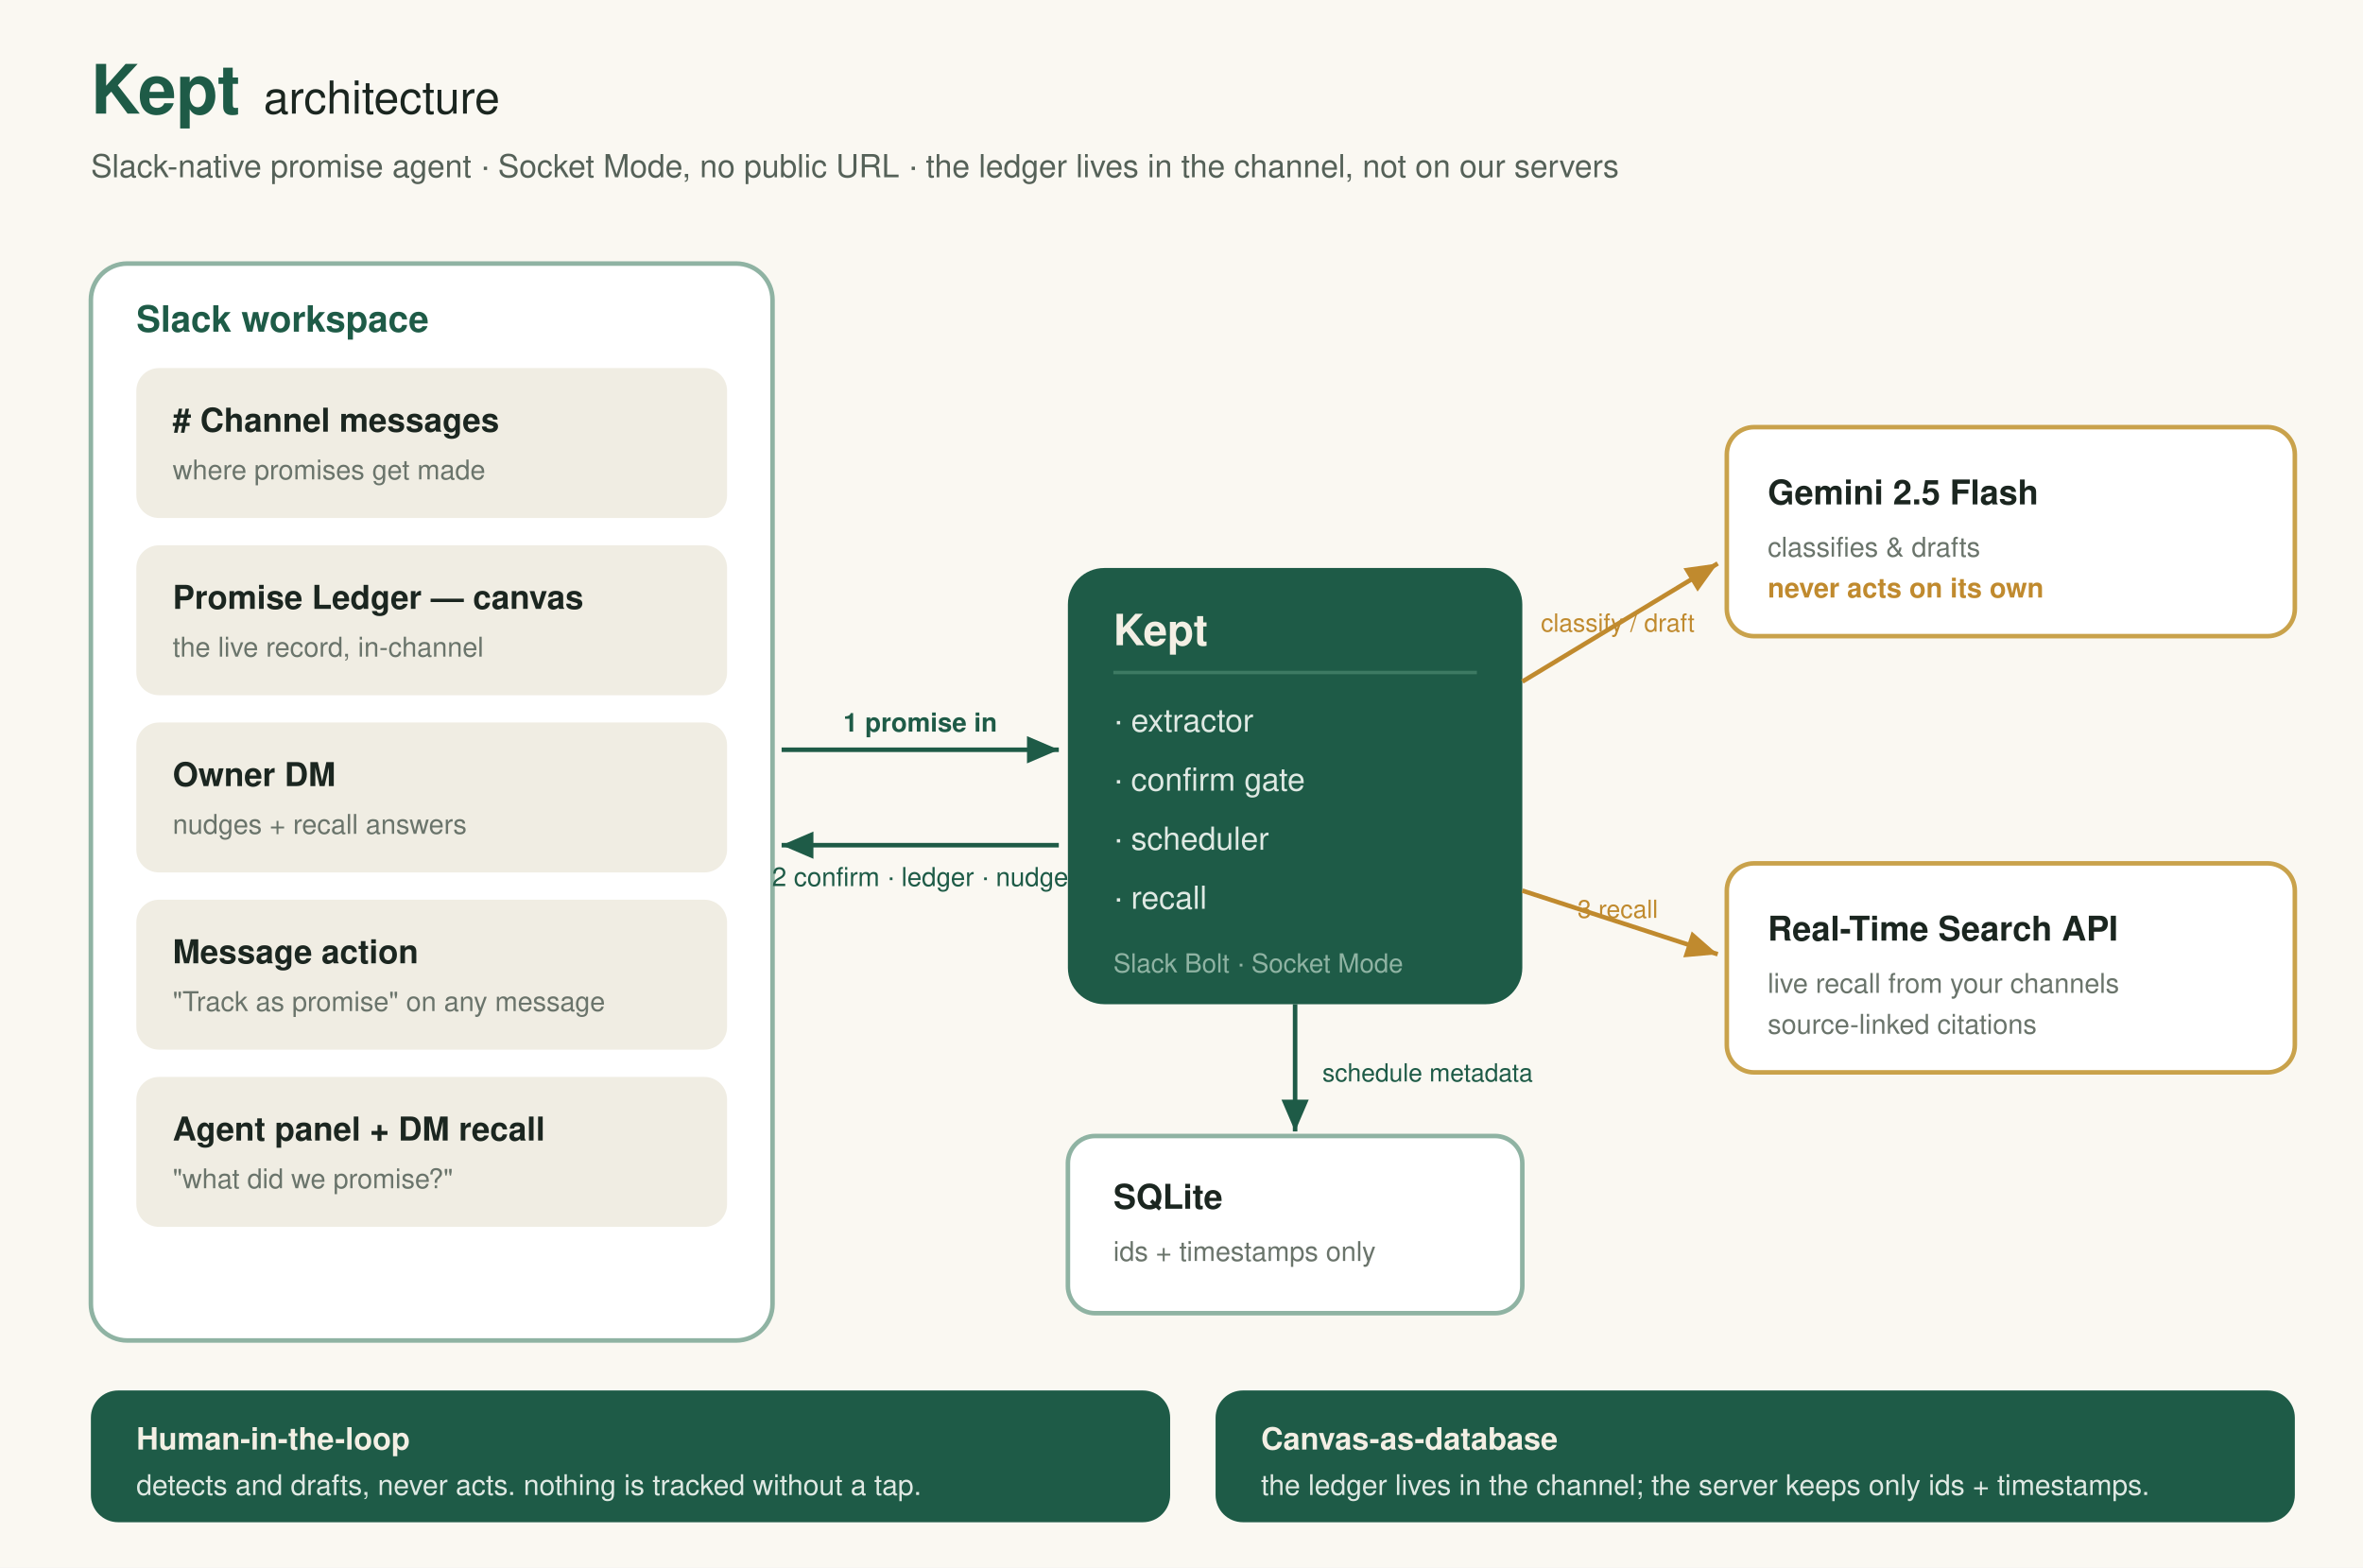
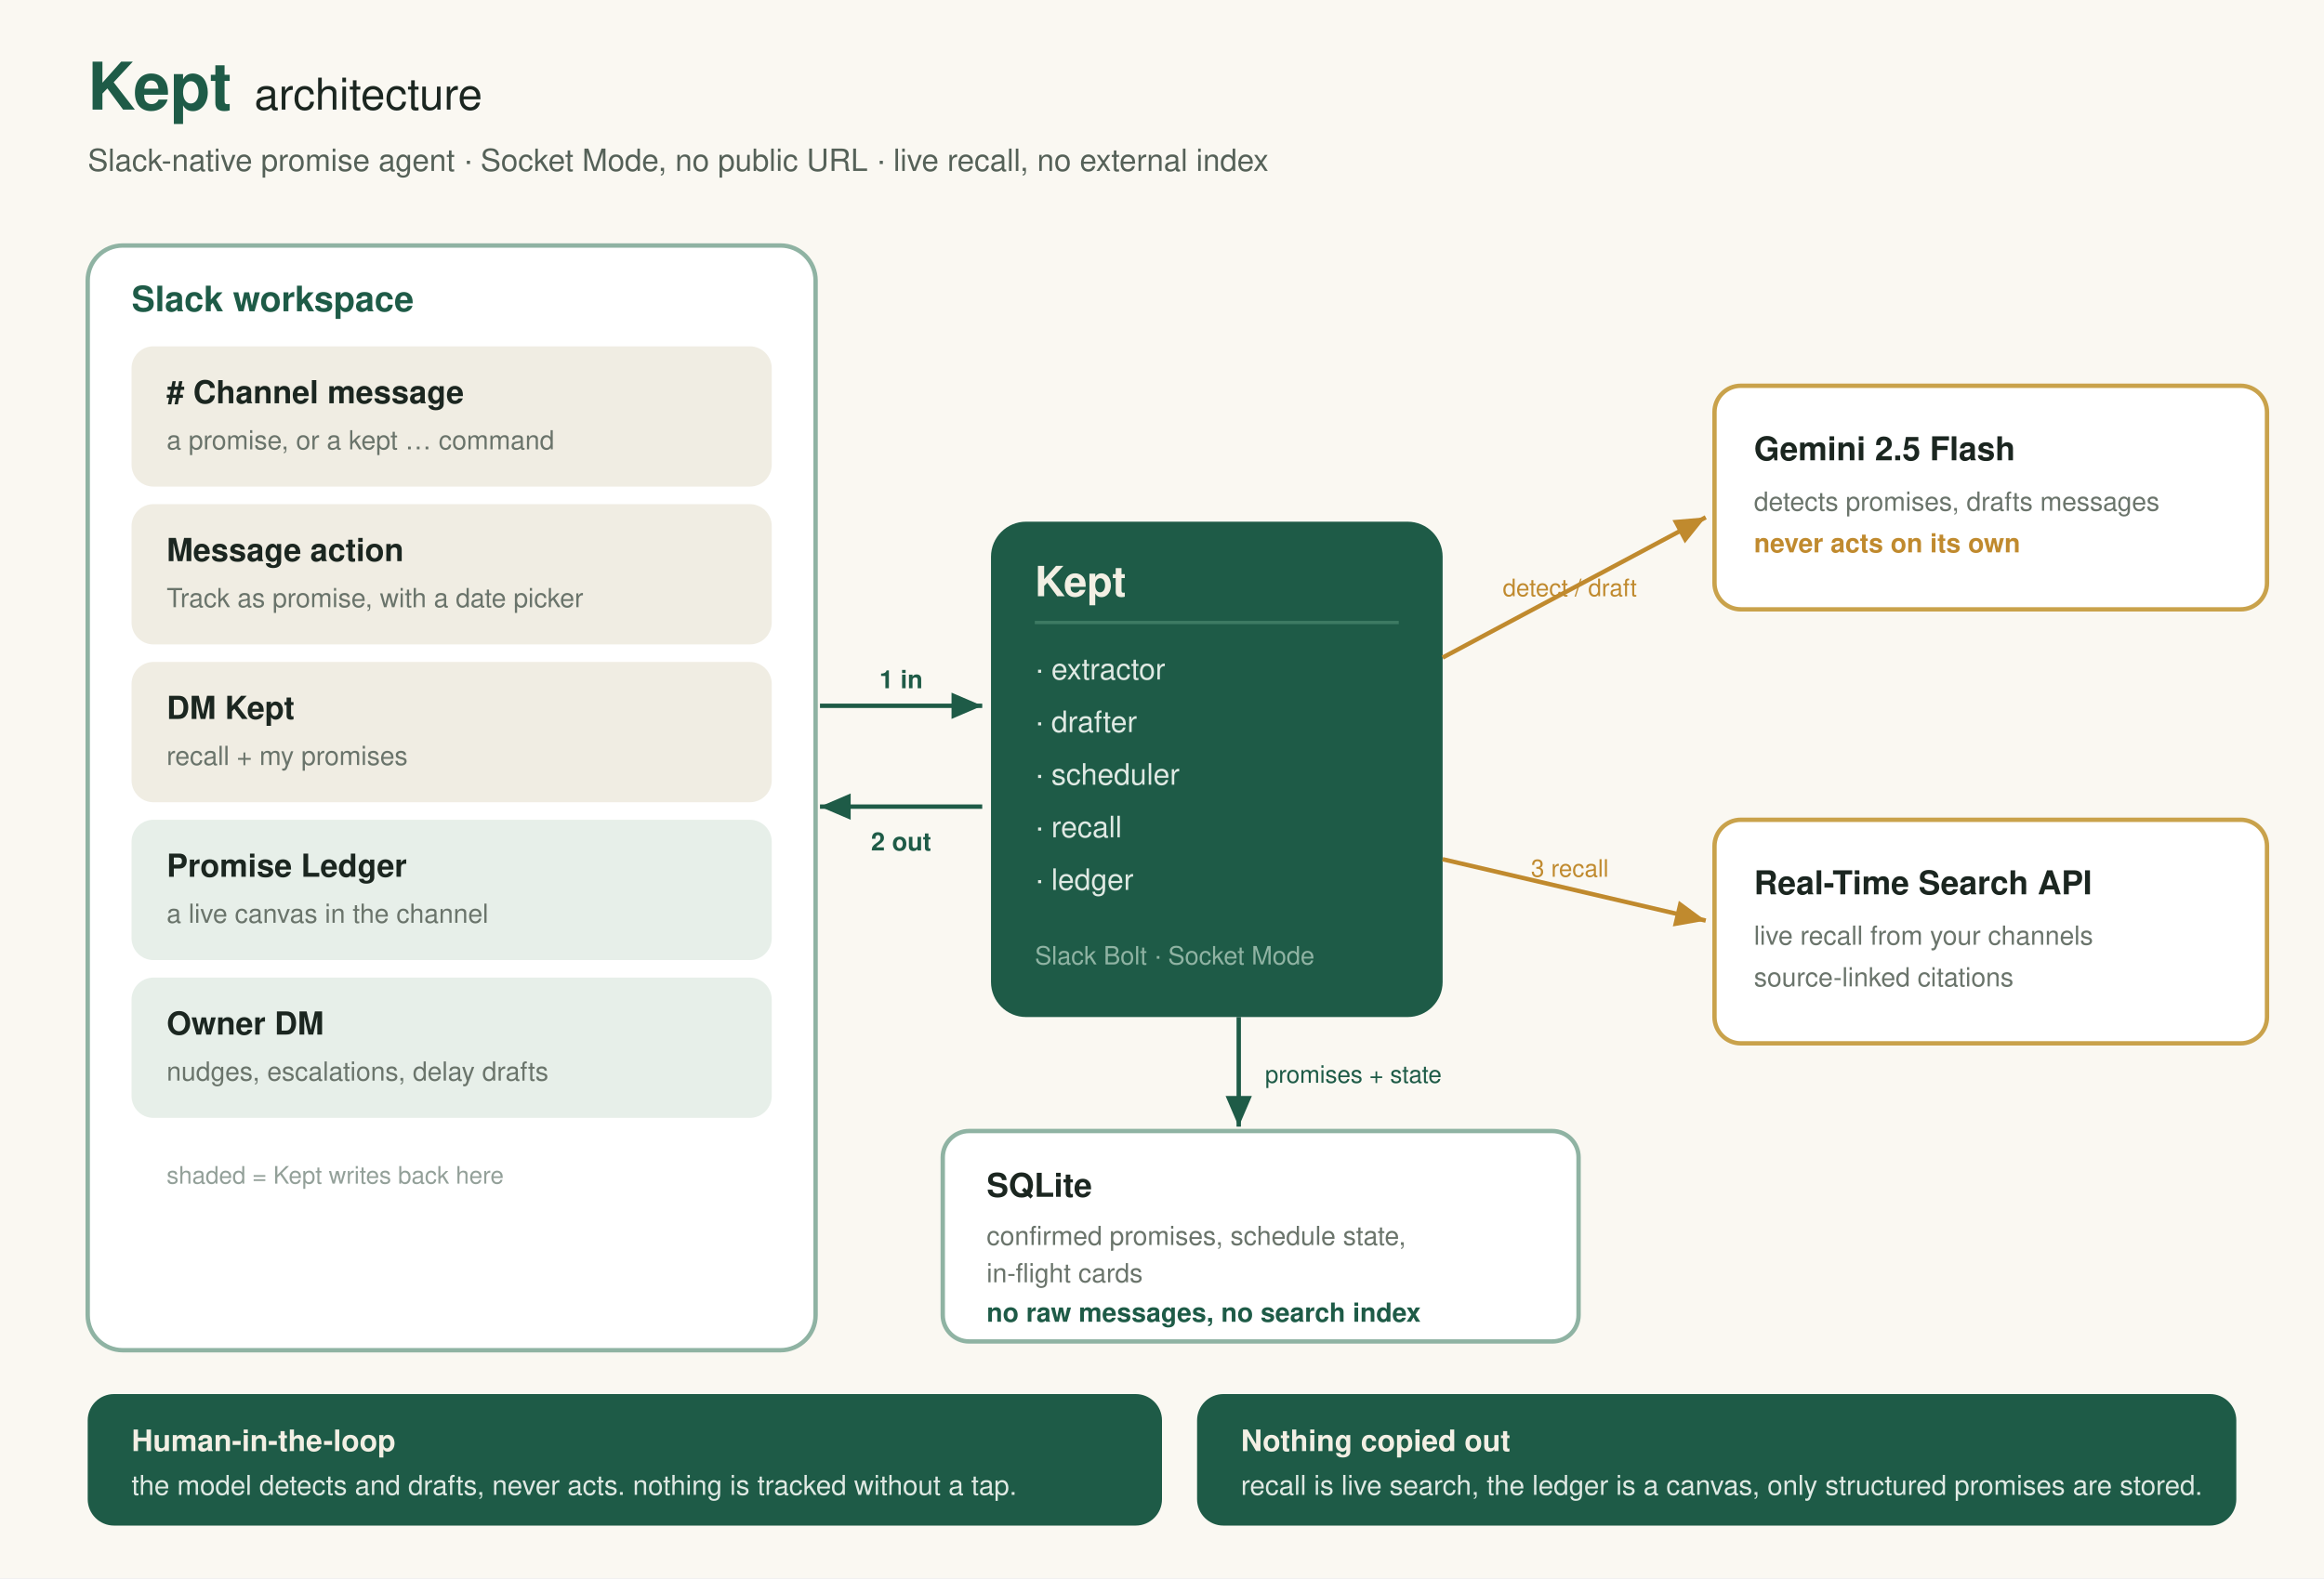
- <svg xmlns="http://www.w3.org/2000/svg" viewBox="0 0 1040 690" width="1040" height="690" font-family="Helvetica, Arial, sans-serif">
+ <svg xmlns="http://www.w3.org/2000/svg" viewBox="0 0 1060 720" width="1060" height="720" font-family="Helvetica, Arial, sans-serif">
  <defs>
    <marker id="arrow" markerWidth="9" markerHeight="9" refX="7" refY="3" orient="auto" markerUnits="strokeWidth">
      <path d="M0,0 L7,3 L0,6 Z" fill="#1e5b47" />
    </marker>
    <marker id="arrowGold" markerWidth="9" markerHeight="9" refX="7" refY="3" orient="auto" markerUnits="strokeWidth">
      <path d="M0,0 L7,3 L0,6 Z" fill="#c08a2e" />
    </marker>
  </defs>
-   <rect width="1040" height="690" fill="#faf8f2" />
+   <rect width="1060" height="720" fill="#faf8f2" />
  <text x="40" y="50" font-size="30" font-weight="700" fill="#1e5b47">Kept</text>
  <text x="116" y="50" font-size="20" fill="#1b2620">architecture</text>
-   <text x="40" y="78" font-size="14" fill="#556158">Slack-native promise agent · Socket Mode, no public URL · the ledger lives in the channel, not on our servers</text>
-   <rect x="40" y="116" width="300" height="474" rx="16" fill="#ffffff" stroke="#8fb3a3" stroke-width="2" />
-   <text x="60" y="146" font-size="16" font-weight="700" fill="#1e5b47">Slack workspace</text>
-   <g>
-     <rect x="60" y="162" width="260" height="66" rx="10" fill="#f0ede3" />
-     <text x="76" y="190" font-size="14.5" font-weight="700" fill="#1b2620"># Channel messages</text>
-     <text x="76" y="211" font-size="12" fill="#6a746b">where promises get made</text>
+   <text x="40" y="78" font-size="14" fill="#556158">Slack-native promise agent · Socket Mode, no public URL · live recall, no external index</text>
+   <rect x="40" y="112" width="332" height="504" rx="16" fill="#ffffff" stroke="#8fb3a3" stroke-width="2" />
+   <text x="60" y="142" font-size="16" font-weight="700" fill="#1e5b47">Slack workspace</text>
+   <g font-family="Helvetica, Arial, sans-serif">
+     <rect x="60" y="158" width="292" height="64" rx="10" fill="#f0ede3" />
+     <text x="76" y="184" font-size="14.5" font-weight="700" fill="#1b2620"># Channel message</text>
+     <text x="76" y="205" font-size="12" fill="#6a746b">a promise, or a  kept …  command</text>
+     <rect x="60" y="230" width="292" height="64" rx="10" fill="#f0ede3" />
+     <text x="76" y="256" font-size="14.5" font-weight="700" fill="#1b2620">Message action</text>
+     <text x="76" y="277" font-size="12" fill="#6a746b">Track as promise, with a date picker</text>
+     <rect x="60" y="302" width="292" height="64" rx="10" fill="#f0ede3" />
+     <text x="76" y="328" font-size="14.5" font-weight="700" fill="#1b2620">DM Kept</text>
+     <text x="76" y="349" font-size="12" fill="#6a746b">recall + my promises</text>
+     <rect x="60" y="374" width="292" height="64" rx="10" fill="#e7efe9" />
+     <text x="76" y="400" font-size="14.5" font-weight="700" fill="#1b2620">Promise Ledger</text>
+     <text x="76" y="421" font-size="12" fill="#6a746b">a live canvas in the channel</text>
+     <rect x="60" y="446" width="292" height="64" rx="10" fill="#e7efe9" />
+     <text x="76" y="472" font-size="14.5" font-weight="700" fill="#1b2620">Owner DM</text>
+     <text x="76" y="493" font-size="12" fill="#6a746b">nudges, escalations, delay drafts</text>
+     <text x="76" y="540" font-size="11" fill="#93a099">shaded = Kept writes back here</text>
  </g>
-   <g>
-     <rect x="60" y="240" width="260" height="66" rx="10" fill="#f0ede3" />
-     <text x="76" y="268" font-size="14.5" font-weight="700" fill="#1b2620">Promise Ledger — canvas</text>
-     <text x="76" y="289" font-size="12" fill="#6a746b">the live record, in-channel</text>
-   </g>
-   <g>
-     <rect x="60" y="318" width="260" height="66" rx="10" fill="#f0ede3" />
-     <text x="76" y="346" font-size="14.5" font-weight="700" fill="#1b2620">Owner DM</text>
-     <text x="76" y="367" font-size="12" fill="#6a746b">nudges + recall answers</text>
-   </g>
-   <g>
-     <rect x="60" y="396" width="260" height="66" rx="10" fill="#f0ede3" />
-     <text x="76" y="424" font-size="14.5" font-weight="700" fill="#1b2620">Message action</text>
-     <text x="76" y="445" font-size="12" fill="#6a746b">"Track as promise" on any message</text>
-   </g>
-   <g>
-     <rect x="60" y="474" width="260" height="66" rx="10" fill="#f0ede3" />
-     <text x="76" y="502" font-size="14.5" font-weight="700" fill="#1b2620">Agent panel + DM recall</text>
-     <text x="76" y="523" font-size="12" fill="#6a746b">"what did we promise?"</text>
-   </g>
-   <rect x="470" y="250" width="200" height="192" rx="16" fill="#1e5b47" />
-   <text x="490" y="284" font-size="19" font-weight="700" fill="#f3efe4">Kept</text>
-   <line x1="490" y1="296" x2="650" y2="296" stroke="#3d7a63" stroke-width="1.5" />
-   <text x="490" y="322" font-size="14" fill="#dfe9e3">· extractor</text>
-   <text x="490" y="348" font-size="14" fill="#dfe9e3">· confirm gate</text>
-   <text x="490" y="374" font-size="14" fill="#dfe9e3">· scheduler</text>
-   <text x="490" y="400" font-size="14" fill="#dfe9e3">· recall</text>
-   <text x="490" y="428" font-size="11.5" fill="#8fb3a3">Slack Bolt · Socket Mode</text>
-   <rect x="760" y="188" width="250" height="92" rx="12" fill="#ffffff" stroke="#c9a24b" stroke-width="2" />
-   <text x="778" y="222" font-size="15" font-weight="700" fill="#1b2620">Gemini 2.5 Flash</text>
-   <text x="778" y="245" font-size="12" fill="#6a746b">classifies &amp; drafts</text>
-   <text x="778" y="263" font-size="12" fill="#c08a2e" font-weight="700">never acts on its own</text>
-   <rect x="760" y="380" width="250" height="92" rx="12" fill="#ffffff" stroke="#c9a24b" stroke-width="2" />
-   <text x="778" y="414" font-size="15" font-weight="700" fill="#1b2620">Real-Time Search API</text>
-   <text x="778" y="437" font-size="12" fill="#6a746b">live recall from your channels</text>
-   <text x="778" y="455" font-size="12" fill="#6a746b">source-linked citations</text>
-   <rect x="470" y="500" width="200" height="78" rx="12" fill="#ffffff" stroke="#8fb3a3" stroke-width="2" />
-   <text x="490" y="532" font-size="15" font-weight="700" fill="#1b2620">SQLite</text>
-   <text x="490" y="555" font-size="12" fill="#6a746b">ids + timestamps only</text>
-   <line x1="344" y1="330" x2="466" y2="330" stroke="#1e5b47" stroke-width="2" marker-end="url(#arrow)" />
-   <text x="405" y="322" font-size="11.5" fill="#1e5b47" text-anchor="middle" font-weight="700">1 promise in</text>
-   <line x1="466" y1="372" x2="344" y2="372" stroke="#1e5b47" stroke-width="2" marker-end="url(#arrow)" />
-   <text x="405" y="390" font-size="11.5" fill="#1e5b47" text-anchor="middle">2 confirm · ledger · nudge</text>
-   <line x1="670" y1="300" x2="756" y2="248" stroke="#c08a2e" stroke-width="2" marker-end="url(#arrowGold)" />
-   <text x="712" y="278" font-size="11" fill="#c08a2e" text-anchor="middle">classify / draft</text>
-   <line x1="670" y1="392" x2="756" y2="420" stroke="#c08a2e" stroke-width="2" marker-end="url(#arrowGold)" />
-   <text x="712" y="404" font-size="11" fill="#c08a2e" text-anchor="middle">3 recall</text>
-   <line x1="570" y1="442" x2="570" y2="498" stroke="#1e5b47" stroke-width="2" marker-end="url(#arrow)" />
-   <text x="582" y="476" font-size="11" fill="#1e5b47">schedule metadata</text>
-   <rect x="40" y="612" width="475" height="58" rx="12" fill="#1e5b47" />
-   <text x="60" y="638" font-size="13.5" font-weight="700" fill="#f3efe4">Human-in-the-loop</text>
-   <text x="60" y="658" font-size="12.5" fill="#dfe9e3">detects and drafts, never acts. nothing is tracked without a tap.</text>
-   <rect x="535" y="612" width="475" height="58" rx="12" fill="#1e5b47" />
-   <text x="555" y="638" font-size="13.5" font-weight="700" fill="#f3efe4">Canvas-as-database</text>
-   <text x="555" y="658" font-size="12.5" fill="#dfe9e3">the ledger lives in the channel; the server keeps only ids + timestamps.</text>
+   <rect x="452" y="238" width="206" height="226" rx="16" fill="#1e5b47" />
+   <text x="472" y="272" font-size="19" font-weight="700" fill="#f3efe4">Kept</text>
+   <line x1="472" y1="284" x2="638" y2="284" stroke="#3d7a63" stroke-width="1.5" />
+   <text x="472" y="310" font-size="13.5" fill="#dfe9e3">· extractor</text>
+   <text x="472" y="334" font-size="13.5" fill="#dfe9e3">· drafter</text>
+   <text x="472" y="358" font-size="13.5" fill="#dfe9e3">· scheduler</text>
+   <text x="472" y="382" font-size="13.5" fill="#dfe9e3">· recall</text>
+   <text x="472" y="406" font-size="13.5" fill="#dfe9e3">· ledger</text>
+   <text x="472" y="440" font-size="11.5" fill="#8fb3a3">Slack Bolt · Socket Mode</text>
+   <rect x="782" y="176" width="252" height="102" rx="12" fill="#ffffff" stroke="#c9a24b" stroke-width="2" />
+   <text x="800" y="210" font-size="15" font-weight="700" fill="#1b2620">Gemini 2.5 Flash</text>
+   <text x="800" y="233" font-size="12" fill="#6a746b">detects promises, drafts messages</text>
+   <text x="800" y="252" font-size="12" fill="#c08a2e" font-weight="700">never acts on its own</text>
+   <rect x="782" y="374" width="252" height="102" rx="12" fill="#ffffff" stroke="#c9a24b" stroke-width="2" />
+   <text x="800" y="408" font-size="15" font-weight="700" fill="#1b2620">Real-Time Search API</text>
+   <text x="800" y="431" font-size="12" fill="#6a746b">live recall from your channels</text>
+   <text x="800" y="450" font-size="12" fill="#6a746b">source-linked citations</text>
+   <rect x="430" y="516" width="290" height="96" rx="12" fill="#ffffff" stroke="#8fb3a3" stroke-width="2" />
+   <text x="450" y="546" font-size="15" font-weight="700" fill="#1b2620">SQLite</text>
+   <text x="450" y="568" font-size="12" fill="#6a746b">confirmed promises, schedule state,</text>
+   <text x="450" y="585" font-size="12" fill="#6a746b">in-flight cards</text>
+   <text x="450" y="603" font-size="12" fill="#1e5b47" font-weight="700">no raw messages, no search index</text>
+   <line x1="374" y1="322" x2="448" y2="322" stroke="#1e5b47" stroke-width="2" marker-end="url(#arrow)" />
+   <text x="411" y="314" font-size="11.5" fill="#1e5b47" text-anchor="middle" font-weight="700">1 in</text>
+   <line x1="448" y1="368" x2="374" y2="368" stroke="#1e5b47" stroke-width="2" marker-end="url(#arrow)" />
+   <text x="411" y="388" font-size="11.5" fill="#1e5b47" text-anchor="middle" font-weight="700">2 out</text>
+   <line x1="658" y1="300" x2="778" y2="236" stroke="#c08a2e" stroke-width="2" marker-end="url(#arrowGold)" />
+   <text x="716" y="272" font-size="11" fill="#c08a2e" text-anchor="middle">detect / draft</text>
+   <line x1="658" y1="392" x2="778" y2="420" stroke="#c08a2e" stroke-width="2" marker-end="url(#arrowGold)" />
+   <text x="716" y="400" font-size="11" fill="#c08a2e" text-anchor="middle">3 recall</text>
+   <line x1="565" y1="464" x2="565" y2="514" stroke="#1e5b47" stroke-width="2" marker-end="url(#arrow)" />
+   <text x="577" y="494" font-size="11" fill="#1e5b47">promises + state</text>
+   <rect x="40" y="636" width="490" height="60" rx="12" fill="#1e5b47" />
+   <text x="60" y="662" font-size="13.5" font-weight="700" fill="#f3efe4">Human-in-the-loop</text>
+   <text x="60" y="682" font-size="12.5" fill="#dfe9e3">the model detects and drafts, never acts. nothing is tracked without a tap.</text>
+   <rect x="546" y="636" width="474" height="60" rx="12" fill="#1e5b47" />
+   <text x="566" y="662" font-size="13.5" font-weight="700" fill="#f3efe4">Nothing copied out</text>
+   <text x="566" y="682" font-size="12.5" fill="#dfe9e3">recall is live search, the ledger is a canvas, only structured promises are stored.</text>
</svg>
